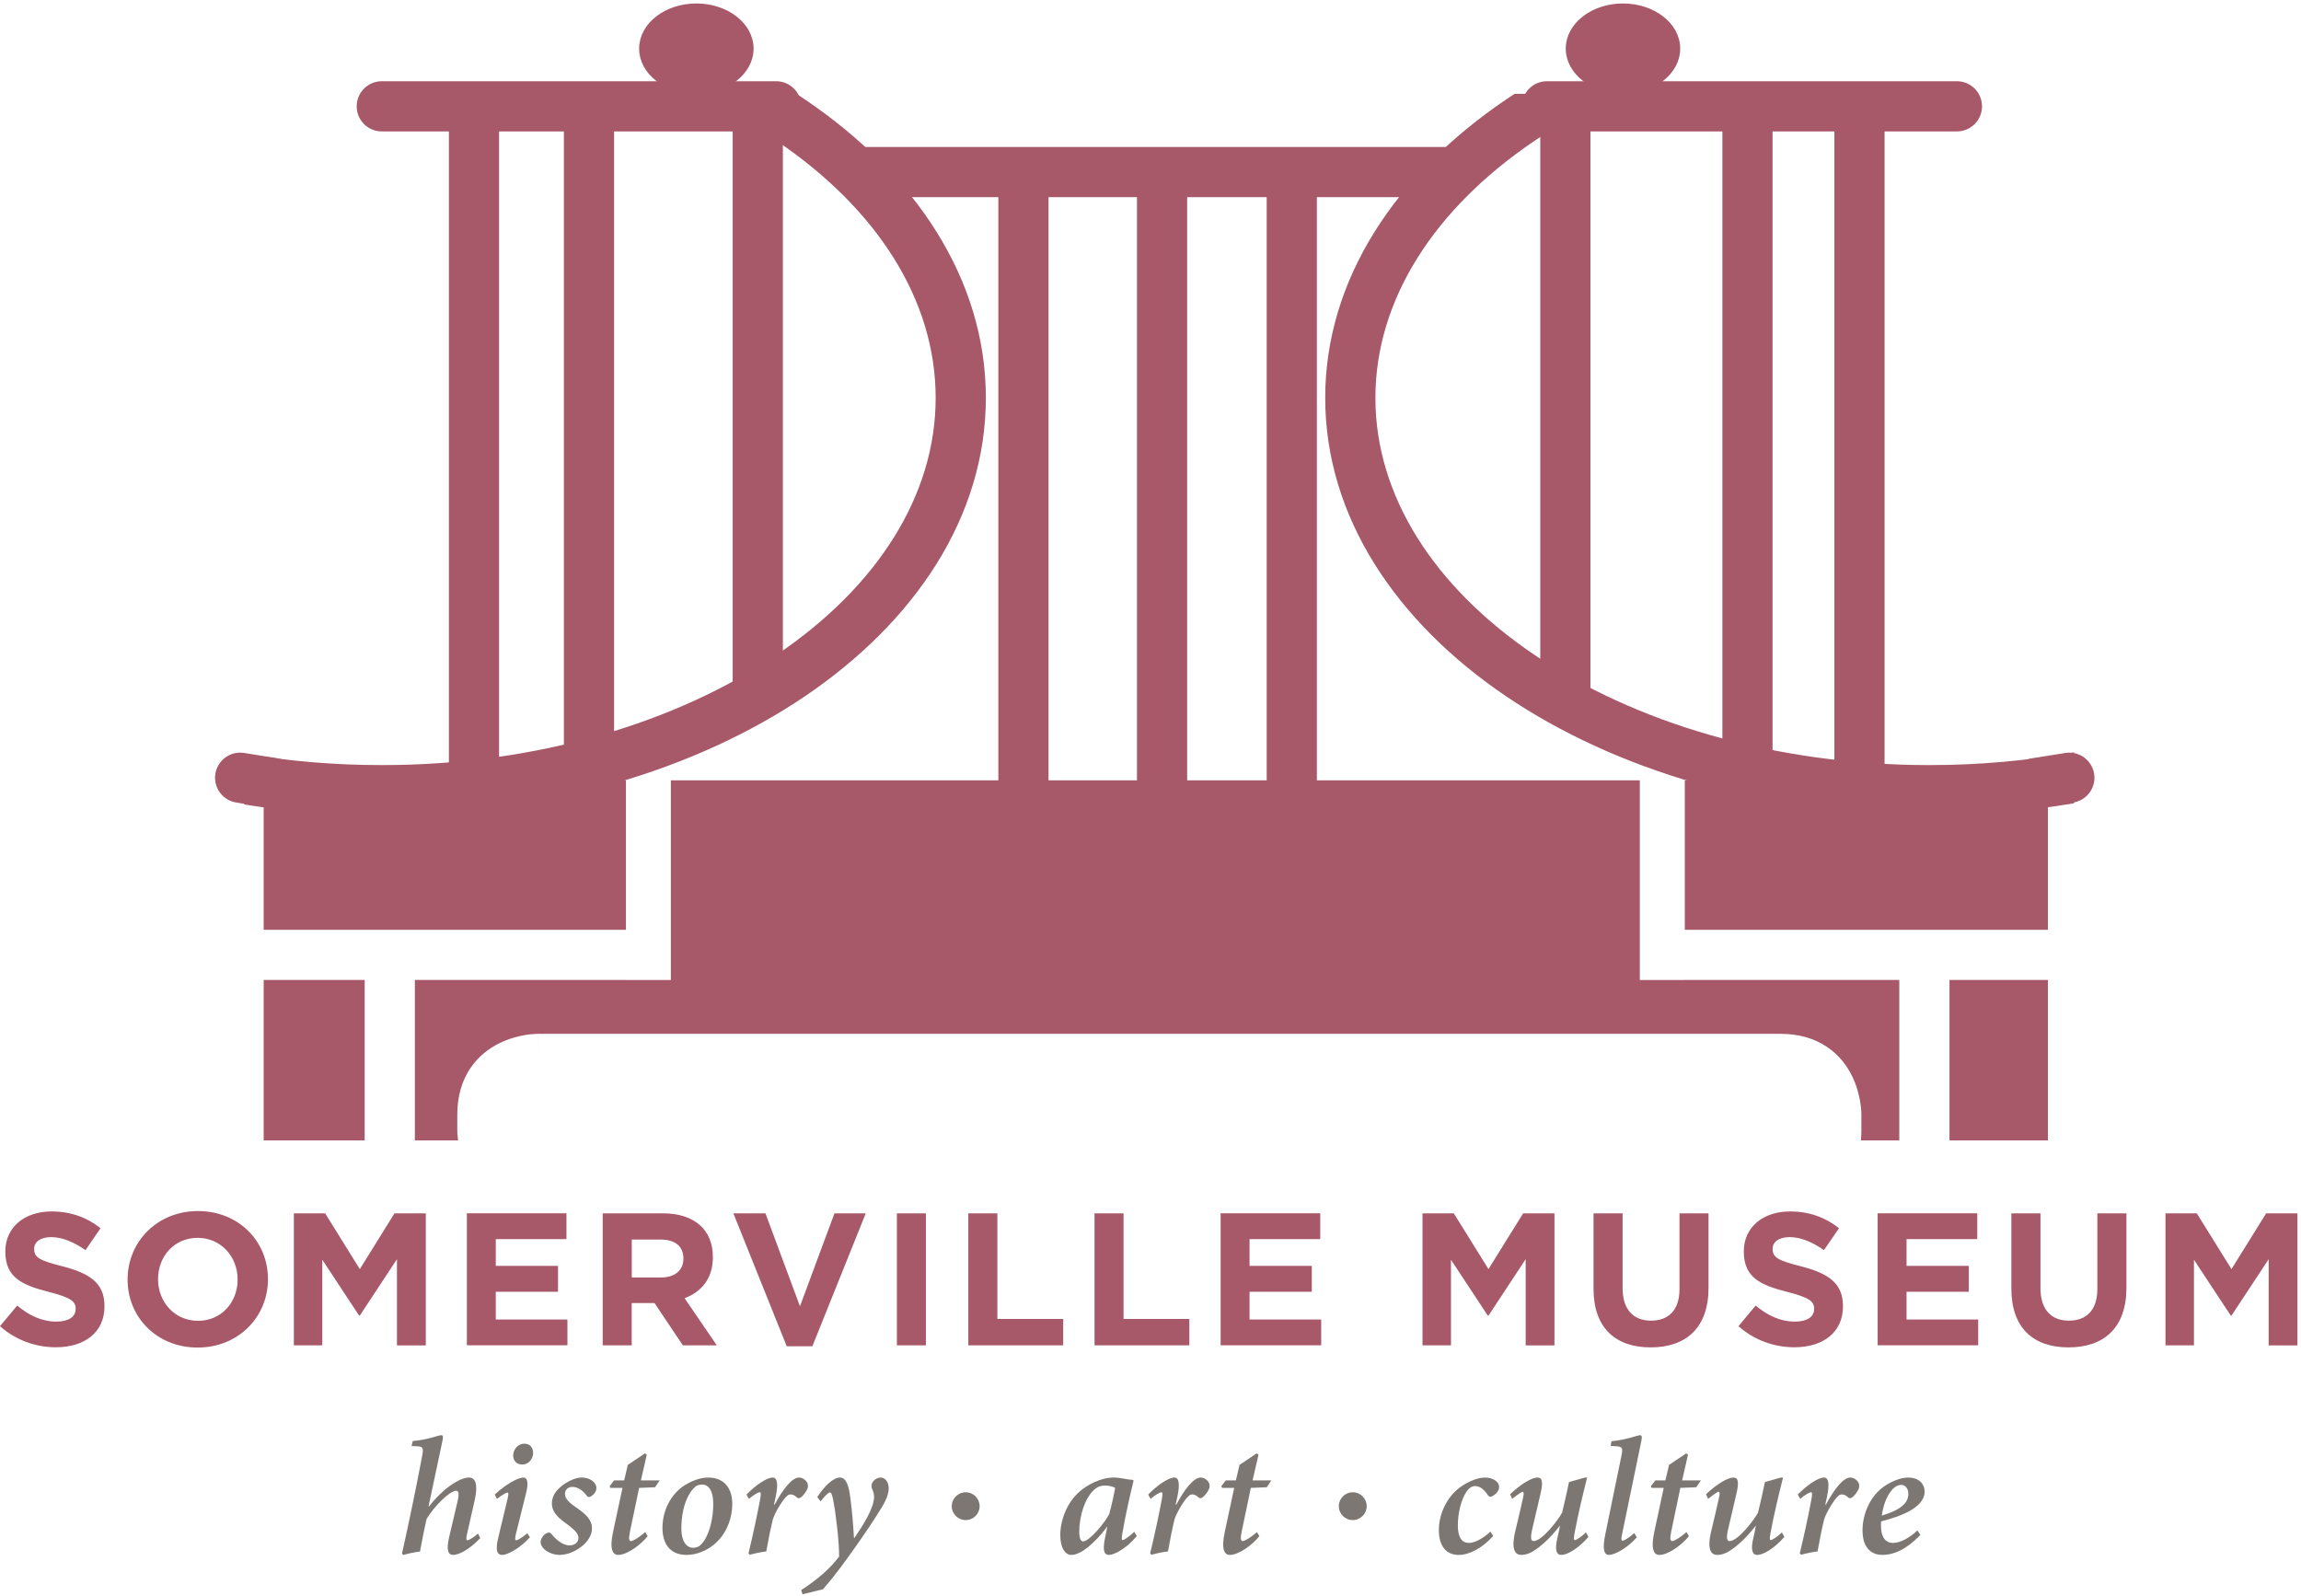
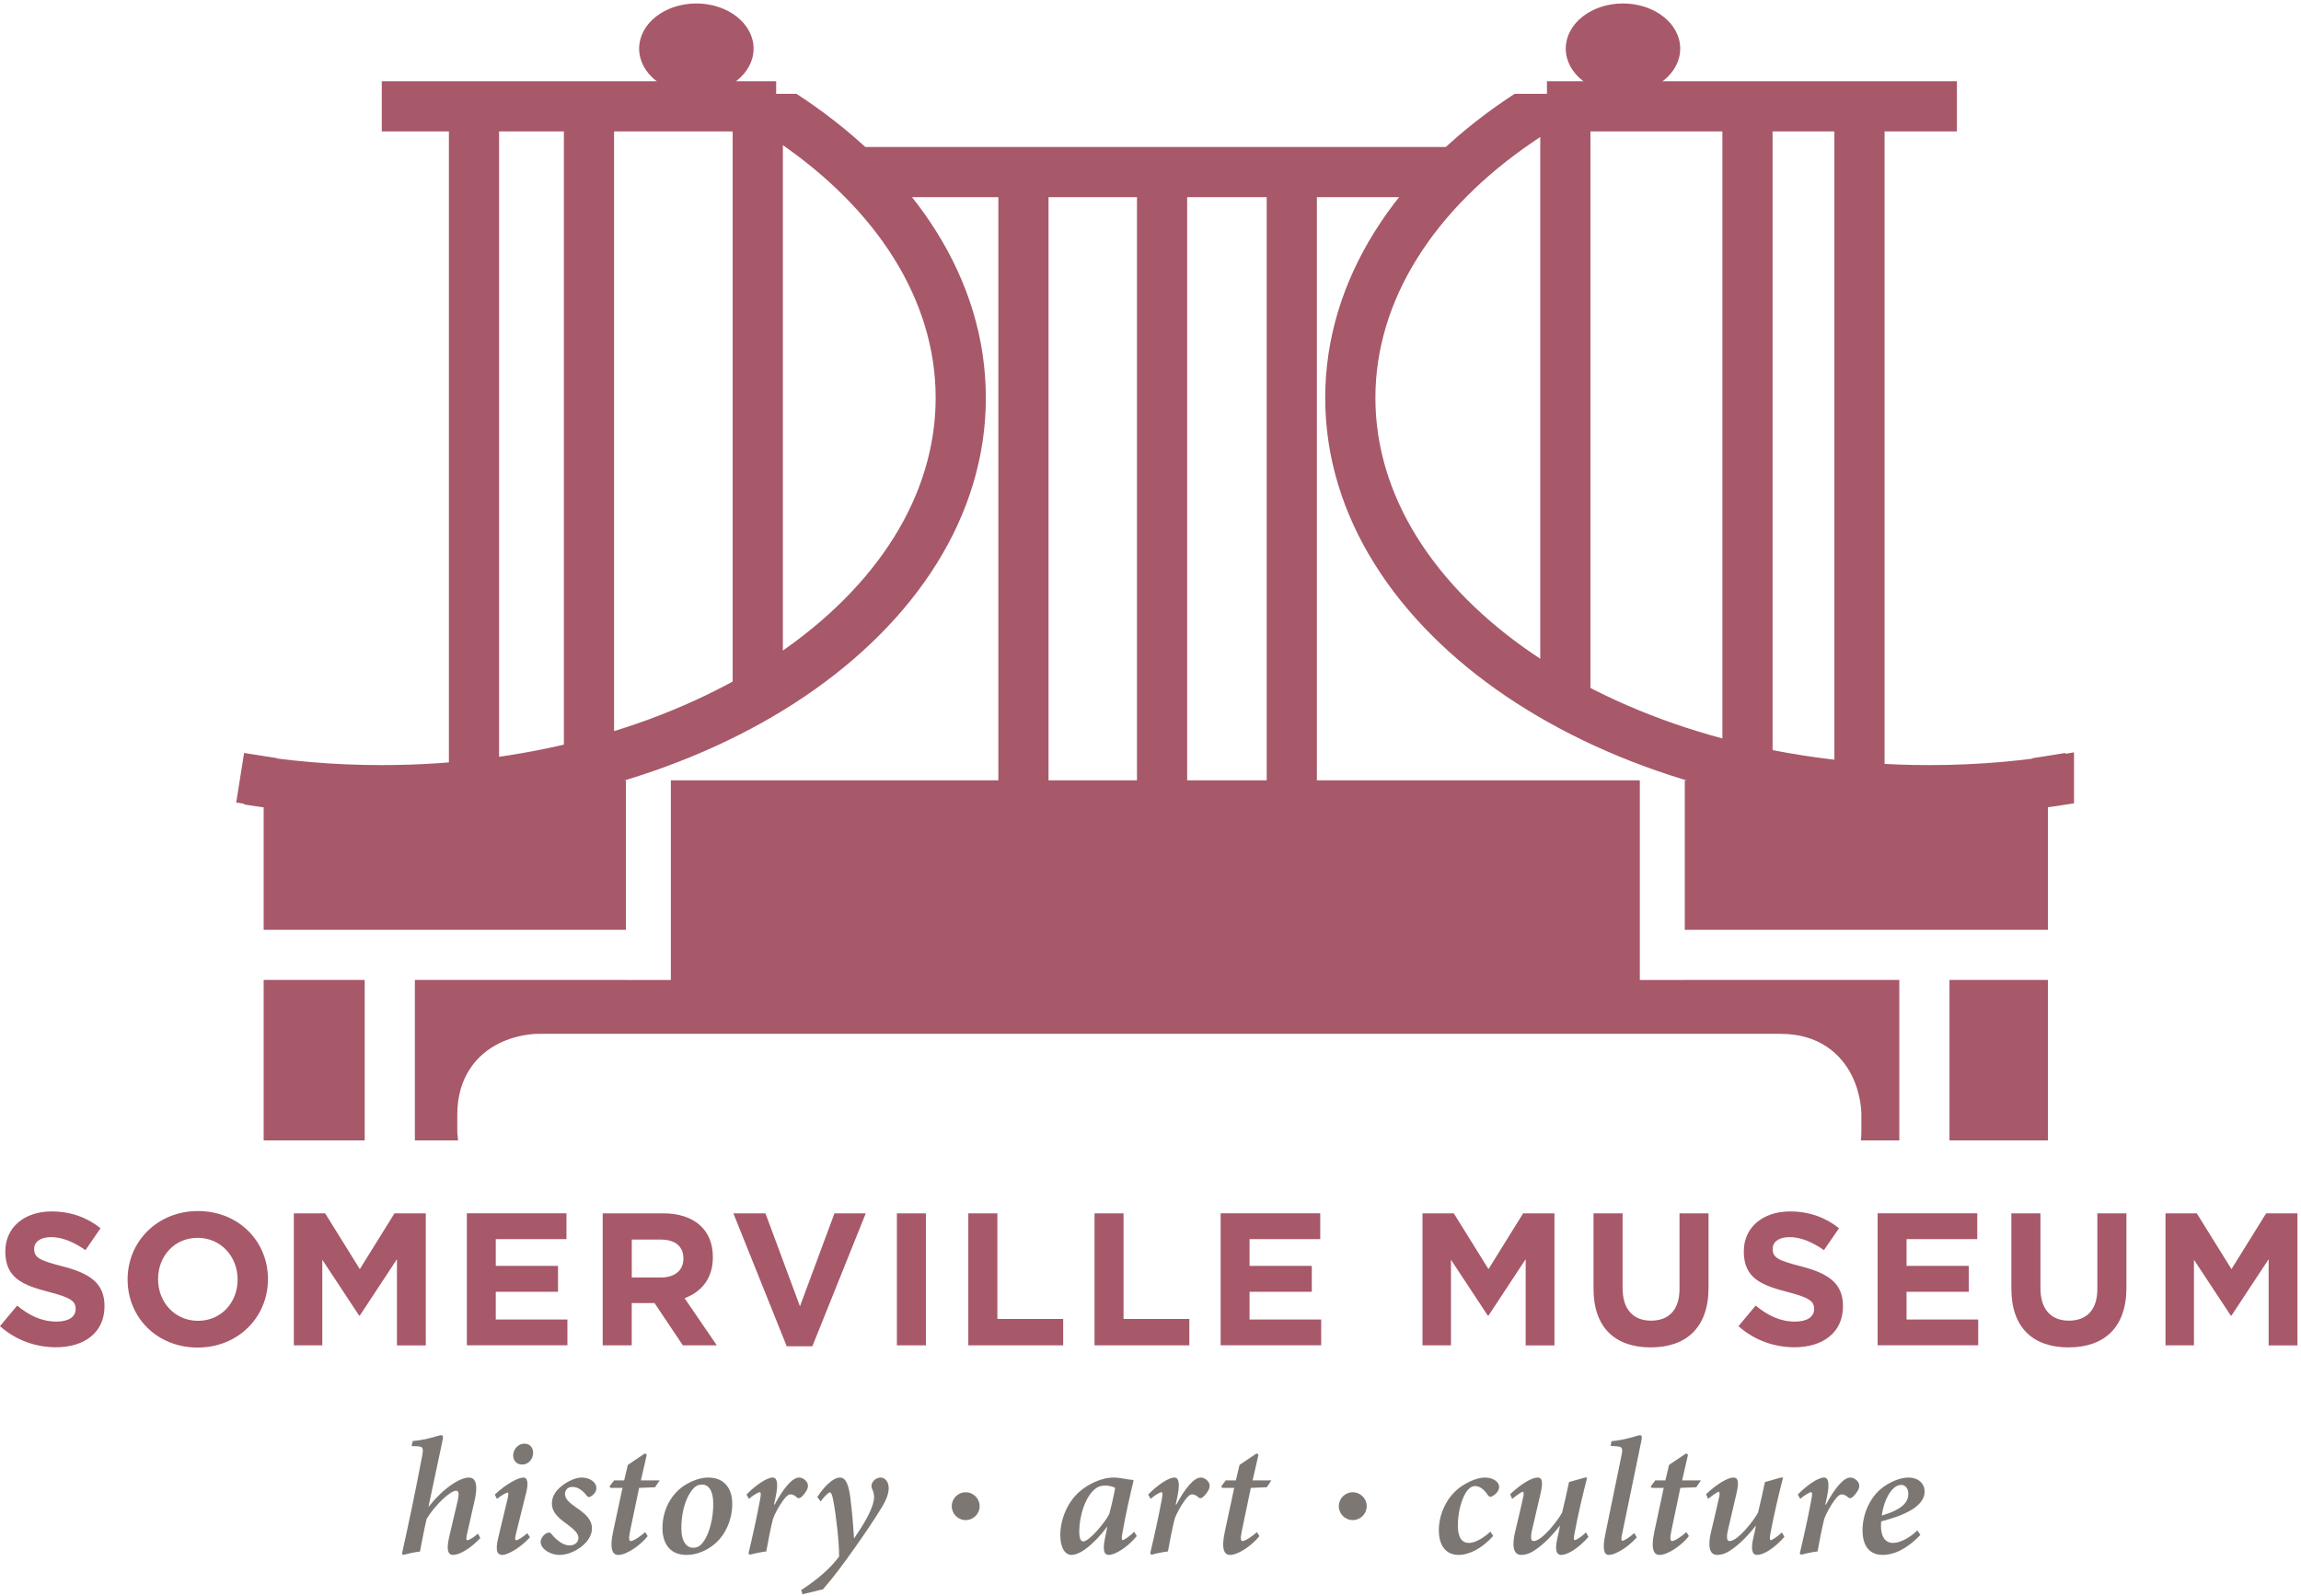
<svg xmlns="http://www.w3.org/2000/svg" width="414" height="287" viewBox="0 0 414 287" fill="none">
  <path d="M154.82 30.96H263.16M184.14 30.96V142.18M209.08 31.71V142.92M232.42 30.96V142.18" stroke="#A75869" stroke-width="9.028" />
-   <path d="M68.69 19.13H139.65M278.33 19.13H352.09" stroke="#A75869" stroke-width="9.028" stroke-linecap="round" />
+   <path d="M68.69 19.13H139.65M278.33 19.13H352.09" stroke="#A75869" stroke-width="9.028" strokeLinecap="round" />
  <path fill-rule="evenodd" clip-rule="evenodd" d="M272.512 16.88H291.357C285.807 19.382 280.661 22.242 275.994 25.406C257.959 37.629 247.464 54.039 247.464 71.59C247.464 89.14 257.959 105.546 275.993 117.764C294.003 129.965 319.136 137.656 347.12 137.656C356.144 137.656 364.872 136.856 373.16 135.363V144.527C364.805 145.939 356.082 146.684 347.12 146.684C317.573 146.684 290.622 138.58 270.929 125.239C251.261 111.914 238.436 93.03 238.436 71.59C238.436 50.151 251.261 31.262 270.929 17.932C271.451 17.578 271.979 17.227 272.512 16.88ZM143.305 16.88H124.46C130.007 19.381 135.151 22.239 139.816 25.401C157.851 37.621 168.346 54.03 168.346 71.58C168.346 89.131 157.851 105.539 139.816 117.759C121.807 129.963 96.673 137.656 68.69 137.656C60.132 137.656 51.842 136.937 43.94 135.589V144.74C51.901 146.013 60.188 146.684 68.69 146.684C98.237 146.684 125.188 138.578 144.881 125.233C164.549 111.906 177.374 93.02 177.374 71.58C177.374 50.141 164.549 31.254 144.881 17.927C144.361 17.574 143.835 17.225 143.305 16.88Z" fill="#A75869" />
  <path d="M136.34 21.39V127.38M281.64 21.39V127.38" stroke="#A75869" stroke-width="9.028" />
  <path d="M314.41 21.39V137.68M105.97 19.13V135.42" stroke="#A75869" stroke-width="9.028" />
  <path d="M125.29 16.5C130.77 16.5 135.21 13.03 135.21 8.75C135.21 4.47 130.77 1 125.29 1C119.81 1 115.37 4.47 115.37 8.75C115.37 13.03 119.81 16.5 125.29 16.5Z" fill="#A75869" />
  <path d="M125.29 16.5C130.77 16.5 135.21 13.03 135.21 8.75C135.21 4.47 130.77 1 125.29 1C119.81 1 115.37 4.47 115.37 8.75C115.37 13.03 119.81 16.5 125.29 16.5Z" stroke="#A75869" stroke-width="0.752" />
  <path d="M292.01 16.5C297.49 16.5 301.93 13.03 301.93 8.75C301.93 4.47 297.49 1 292.01 1C286.53 1 282.09 4.47 282.09 8.75C282.1 13.03 286.54 16.5 292.01 16.5Z" fill="#A75869" />
  <path d="M292.01 16.5C297.49 16.5 301.93 13.03 301.93 8.75C301.93 4.47 297.49 1 292.01 1C286.53 1 282.09 4.47 282.09 8.75C282.1 13.03 286.54 16.5 292.01 16.5Z" stroke="#A75869" stroke-width="0.752" />
  <path d="M85.28 21.39V137.68M334.56 21.37V137.66" stroke="#A75869" stroke-width="9.028" />
-   <path d="M43.21 139.93L49.18 140.88" stroke="#A75869" stroke-width="9.028" stroke-linecap="round" />
-   <path d="M372.32 139.93L366.35 140.88" stroke="#A75869" stroke-width="9.028" stroke-linecap="round" />
+   <path d="M43.21 139.93L49.18 140.88" stroke="#A75869" stroke-width="9.028" strokeLinecap="round" />
+   <path d="M372.32 139.93L366.35 140.88" stroke="#A75869" stroke-width="9.028" strokeLinecap="round" />
  <path d="M18.8 235.03V234.96C18.8 230.82 16.09 229.09 11.27 227.84C7.16 226.79 6.15 226.28 6.15 224.72V224.65C6.15 223.5 7.2 222.58 9.2 222.58C11.2 222.58 13.27 223.46 15.38 224.92L18.09 220.98C15.68 219.05 12.73 217.96 9.27 217.96C4.42 217.96 0.96 220.81 0.96 225.12V225.19C0.96 229.91 4.05 231.23 8.83 232.45C12.8 233.47 13.61 234.15 13.61 235.47V235.54C13.61 236.93 12.32 237.78 10.18 237.78C7.47 237.78 5.23 236.66 3.09 234.9L0 238.6C2.85 241.15 6.48 242.4 10.08 242.4C15.2 242.39 18.8 239.74 18.8 235.03ZM48.21 230.17V230.1C48.21 223.35 42.95 217.89 35.62 217.89C28.29 217.89 22.96 223.42 22.96 230.17V230.24C22.96 236.99 28.22 242.45 35.55 242.45C42.89 242.46 48.21 236.93 48.21 230.17ZM42.75 230.24C42.75 234.31 39.83 237.64 35.63 237.64C31.42 237.64 28.44 234.25 28.44 230.18V230.11C28.44 226.04 31.36 222.71 35.56 222.71C39.76 222.71 42.75 226.1 42.75 230.18V230.24ZM76.61 242.05V218.3H70.98L64.74 228.34L58.5 218.3H52.87V242.05H57.99V226.65L64.61 236.69H64.74L71.42 226.55V242.06H76.61V242.05ZM102.09 242.05V237.4H89.2V232.41H100.4V227.76H89.2V222.94H101.92V218.29H84V242.04H102.09V242.05ZM128.97 242.05L123.17 233.57C126.19 232.45 128.26 230.04 128.26 226.21V226.14C128.26 221.25 124.9 218.3 119.3 218.3H108.44V242.05H113.66V234.45H117.77L122.86 242.05H128.97ZM122.96 226.48C122.96 228.48 121.5 229.84 118.96 229.84H113.67V223.02H118.86C121.4 223.02 122.96 224.17 122.96 226.41V226.48ZM155.77 218.3H150.14L143.93 235.03L137.72 218.3H131.95L141.55 242.22H146.16L155.77 218.3ZM166.59 242.05V218.3H161.37V242.05H166.59ZM191.29 242.05V237.3H179.45V218.3H174.22V242.05H191.29ZM213.99 242.05V237.3H202.15V218.3H196.93V242.05H213.99ZM237.71 242.05V237.4H224.82V232.41H236.02V227.76H224.82V222.94H237.54V218.29H219.62V242.04H237.71V242.05ZM279.68 242.05V218.3H274.05L267.81 228.34L261.57 218.3H255.94V242.05H261.06V226.65L267.68 236.69H267.82L274.5 226.55V242.06H279.68V242.05ZM307.4 231.7V218.3H302.18V231.91C302.18 235.68 300.25 237.61 297.06 237.61C293.87 237.61 291.94 235.61 291.94 231.74V218.3H286.71V231.87C286.71 238.86 290.61 242.42 296.99 242.42C303.37 242.42 307.4 238.89 307.4 231.7ZM331.59 235.03V234.96C331.59 230.82 328.88 229.09 324.06 227.84C319.95 226.79 318.94 226.28 318.94 224.72V224.65C318.94 223.5 319.99 222.58 321.99 222.58C323.99 222.58 326.06 223.46 328.17 224.92L330.88 220.98C328.47 219.05 325.52 217.96 322.06 217.96C317.21 217.96 313.75 220.81 313.75 225.12V225.19C313.75 229.91 316.84 231.23 321.62 232.45C325.59 233.47 326.4 234.15 326.4 235.47V235.54C326.4 236.93 325.11 237.78 322.97 237.78C320.26 237.78 318.02 236.66 315.88 234.9L312.79 238.6C315.64 241.15 319.27 242.4 322.87 242.4C328 242.39 331.59 239.74 331.59 235.03ZM355.92 242.05V237.4H343.03V232.41H354.23V227.76H343.03V222.94H355.75V218.29H337.83V242.04H355.92V242.05ZM382.59 231.7V218.3H377.36V231.91C377.36 235.68 375.43 237.61 372.24 237.61C369.05 237.61 367.12 235.61 367.12 231.74V218.3H361.89V231.87C361.89 238.86 365.79 242.42 372.17 242.42C378.55 242.42 382.59 238.89 382.59 231.7ZM413.36 242.05V218.3H407.73L401.49 228.34L395.25 218.3H389.62V242.05H394.74V226.65L401.36 236.69H401.5L408.18 226.55V242.06H413.36V242.05Z" fill="#A75869" />
  <path d="M86.42 276.73C84.52 278.74 82.59 279.76 81.53 279.76C80.65 279.76 80.26 278.95 80.81 276.55L82.35 270.01C82.65 268.72 82.5 268.21 82.08 268.21C80.96 268.21 78.25 270.85 76.77 273.25C76.41 274.72 75.86 277.57 75.56 279.16C74.56 279.25 73.48 279.52 72.54 279.76L72.33 279.52C73.6 273.79 74.81 268.03 75.98 261.82C76.25 260.35 76.01 260.23 74.77 260.2L74.05 260.17L74.26 259.27C77.07 259.03 78.88 258.22 79.36 258.22C79.72 258.22 79.78 258.46 79.6 259.27L77.1 271.06H77.16C79.03 268.69 80.78 267.34 82.05 266.62C82.8 266.17 83.71 265.84 84.37 265.84C85.12 265.84 86.24 266.32 85.37 270.07L84.04 275.95C83.83 276.85 83.89 277.12 84.1 277.12C84.37 277.12 85.28 276.58 86 275.92L86.42 276.73Z" fill="#7D7773" />
  <path d="M95.35 276.58C93.63 278.5 91.34 279.76 90.37 279.76C89.59 279.76 89.01 279.19 89.65 276.64L91.34 269.59C91.49 268.84 91.52 268.57 91.34 268.54C91.07 268.54 90.19 269.05 89.41 269.68L89.02 268.9C91.01 267.04 93.19 265.84 94.18 265.84C94.96 265.84 95.09 266.95 94.66 268.6L92.82 276.01C92.61 276.82 92.67 277.12 92.88 277.12C93.18 277.12 94.06 276.55 94.87 275.86L95.35 276.58ZM94.38 259.75C95.41 259.75 95.92 260.53 95.92 261.4C95.92 262.48 95.11 263.5 93.96 263.5C93.02 263.5 92.33 262.87 92.33 261.85C92.33 260.95 93.05 259.75 94.35 259.75H94.38Z" fill="#7D7773" />
  <path d="M104.67 265.84C106.18 265.84 107.3 266.74 107.3 267.7C107.33 268.27 106.94 268.84 106.36 269.2C106.03 269.44 105.76 269.38 105.58 269.11C104.95 268.3 104.1 267.52 102.98 267.52C102.2 267.52 101.65 268.03 101.65 268.81C101.65 269.71 102.59 270.49 103.73 271.27C105.48 272.47 106.51 273.49 106.51 274.99C106.51 277.54 103.19 279.76 100.65 279.76C99.05 279.76 97.3 278.71 97.27 277.45C97.27 276.82 97.75 276.19 98.27 275.89C98.72 275.65 98.96 275.68 99.21 275.98C100.21 277.24 101.44 278.05 102.47 278.05C103.41 278.05 104.07 277.48 104.07 276.7C104.07 276.07 103.68 275.47 102.2 274.36C100.84 273.37 99.3 272.29 99.3 270.52C99.3 269.5 99.69 268.45 101.08 267.34C102.14 266.5 103.56 265.84 104.64 265.84H104.67Z" fill="#7D7773" />
  <path d="M117.86 267.58L114.99 267.7L113.36 275.5C113.06 276.88 113.21 277.27 113.51 277.27C113.96 277.27 115.32 276.37 116.08 275.65L116.53 276.37C115.44 277.81 112.88 279.76 111.22 279.76C110.25 279.76 109.62 278.77 110.31 275.59L112 267.7H109.83L109.68 267.4L110.49 266.35H112.3L112.96 263.56L116.04 261.49L116.37 261.73L115.31 266.35H118.69L117.86 267.58Z" fill="#7D7773" />
  <path d="M127.43 265.84C130.24 265.84 131.75 267.7 131.75 270.58C131.75 273.19 130.69 276.04 128.52 277.84C127.22 278.95 125.35 279.76 123.54 279.76C120.19 279.76 119.19 277.27 119.19 274.93C119.19 271.03 121.36 268.15 123.72 266.92C124.9 266.26 126.26 265.84 127.4 265.84H127.43ZM126.31 267.1C126.04 267.1 125.71 267.16 125.43 267.28C124.49 267.73 122.59 270.22 122.59 275.05C122.59 277.3 123.53 278.47 124.67 278.47C125.03 278.47 125.24 278.41 125.52 278.32C126.85 277.78 128.33 274.6 128.33 270.52C128.33 268.15 127.45 267.1 126.34 267.1H126.31Z" fill="#7D7773" />
  <path d="M139.38 270.7C140.86 267.94 142.49 265.84 143.76 265.84C144.3 265.84 144.85 266.17 145.15 266.62C145.48 267.1 145.42 267.73 145.06 268.27C144.73 268.81 144.43 269.14 144.09 269.41C143.82 269.59 143.58 269.62 143.37 269.41C143.01 269.05 142.59 268.87 142.22 268.87C141.92 268.87 141.56 269.05 140.92 269.92C140.17 270.94 139.38 272.35 139.05 273.37C138.63 275.11 138.17 277.39 137.87 279.13C136.9 279.25 135.73 279.49 134.91 279.73L134.67 279.49C135.42 276.34 136.15 273.04 136.75 269.83C136.93 268.87 136.93 268.48 136.69 268.48C136.42 268.48 135.39 269.08 134.76 269.68L134.31 268.9C136 267.16 137.99 265.84 139.02 265.84C139.86 265.84 140.05 266.98 139.56 269.32L139.26 270.7H139.38Z" fill="#7D7773" />
  <path d="M153.71 276.73C155.19 274.54 157.27 271.39 157.27 269.26C157.24 268.54 157 268.09 156.85 267.73C156.76 267.4 156.79 267.07 156.94 266.77C157.24 266.23 157.85 265.84 158.45 265.84C159.17 265.84 159.87 266.5 159.9 267.73C159.9 268.57 159.57 269.65 158.75 271.03C157.39 273.31 155.34 276.31 153.65 278.68C151.87 281.2 150.03 283.72 148.07 285.94L144.39 286.84L144.15 286.09C147.32 284.02 149.37 282.16 150.97 280.06C151 277.66 150.46 272.77 149.94 270.04C149.73 268.84 149.52 268.51 149.31 268.51C149.1 268.51 148.46 269.05 147.65 270.13L147.05 269.35C148.23 267.49 149.89 265.84 151.12 265.84C152.12 265.84 152.69 266.92 153.02 269.68C153.32 272.08 153.5 274.21 153.65 276.73H153.71Z" fill="#7D7773" />
  <path d="M204.53 276.37C202.63 278.65 200.46 279.76 199.52 279.76C198.86 279.76 198.28 279.34 198.8 276.79L199.22 274.75H199.13C198.04 276.28 196.84 277.45 195.84 278.29C194.9 279.07 193.73 279.76 192.76 279.76C191.7 279.76 190.77 278.56 190.77 276.19C190.77 273.28 192.13 270.19 194.21 268.39C195.63 267.13 198.07 265.84 200.34 265.84H200.37C200.97 265.84 201.61 265.93 202.27 266.05C202.87 266.17 203.36 266.23 203.81 266.26L203.96 266.38C203.39 268.72 202.57 272.23 201.94 275.86C201.76 276.79 201.82 277.09 202 277.09C202.27 277.09 203.33 276.34 204.08 275.59L204.53 276.37ZM198.83 267.28C198.17 267.28 197.65 267.43 197.2 267.76C195.24 269.17 194.18 272.83 194.18 275.53C194.18 276.79 194.45 277.33 194.9 277.33C195.99 277.33 198.91 273.82 199.58 272.38C199.97 271 200.49 268.63 200.64 267.7C200.25 267.46 199.49 267.28 198.86 267.28H198.83Z" fill="#7D7773" />
  <path d="M211.65 270.7C213.13 267.94 214.76 265.84 216.03 265.84C216.57 265.84 217.12 266.17 217.42 266.62C217.75 267.1 217.69 267.73 217.33 268.27C217 268.81 216.7 269.14 216.36 269.41C216.09 269.59 215.85 269.62 215.64 269.41C215.28 269.05 214.86 268.87 214.49 268.87C214.19 268.87 213.83 269.05 213.19 269.92C212.44 270.94 211.65 272.35 211.32 273.37C210.9 275.11 210.44 277.39 210.14 279.13C209.17 279.25 208 279.49 207.18 279.73L206.94 279.49C207.69 276.34 208.42 273.04 209.02 269.83C209.2 268.87 209.2 268.48 208.96 268.48C208.69 268.48 207.66 269.08 207.03 269.68L206.58 268.9C208.27 267.16 210.26 265.84 211.29 265.84C212.13 265.84 212.32 266.98 211.83 269.32L211.53 270.7H211.65Z" fill="#7D7773" />
  <path d="M227.92 267.58L225.05 267.7L223.42 275.5C223.12 276.88 223.27 277.27 223.57 277.27C224.02 277.27 225.38 276.37 226.14 275.65L226.59 276.37C225.5 277.81 222.94 279.76 221.28 279.76C220.31 279.76 219.68 278.77 220.37 275.59L222.06 267.7H219.89L219.74 267.4L220.55 266.35H222.36L223.02 263.56L226.1 261.49L226.43 261.73L225.37 266.35H228.75L227.92 267.58Z" fill="#7D7773" />
  <path d="M268.66 276.34C266.67 278.59 264.31 279.76 262.44 279.76C260.21 279.76 258.88 278.17 258.88 275.29C258.88 272.77 260 269.92 262.11 268.06C263.41 266.92 265.55 265.84 267.18 265.84C268.57 265.84 269.72 266.56 269.72 267.49C269.75 268.03 269.39 268.69 268.54 269.17C268.24 269.38 267.97 269.35 267.73 269.05C266.98 267.88 266.19 267.37 265.38 267.37C264.66 267.37 264.02 267.97 263.51 268.96C262.82 270.28 262.3 272.32 262.3 274.48C262.3 276.64 263.05 277.6 264.29 277.6C265.68 277.6 267.43 276.28 268.15 275.56L268.66 276.34Z" fill="#7D7773" />
  <path d="M285.8 276.52C283.87 278.71 281.94 279.76 280.91 279.76C280.03 279.76 279.7 278.86 280.22 276.67C280.4 275.92 280.55 275.23 280.67 274.51H280.64C278.83 276.88 277.05 278.35 275.93 279.04C275.21 279.52 274.42 279.76 273.73 279.76C272.85 279.76 271.77 279.19 272.61 275.59C273.09 273.61 273.55 271.63 274 269.62C274.21 268.72 274.18 268.51 274 268.39C273.76 268.39 272.91 269.02 272.07 269.68L271.71 268.84C273.58 267.04 275.6 265.84 276.63 265.84C277.45 265.84 277.69 266.53 277.17 268.75C276.66 270.94 276.14 273.19 275.63 275.35C275.33 276.76 275.48 277.27 275.93 277.27C277.41 277.27 280.25 273.64 281.06 272.14C281.48 270.4 281.91 268.54 282.3 266.65L285.17 265.84H285.56C284.78 268.93 283.99 272.17 283.3 275.83C283.12 276.82 283.15 277.09 283.36 277.09C283.6 277.09 284.6 276.46 285.35 275.71L285.8 276.52Z" fill="#7D7773" />
  <path d="M294.49 276.61C292.68 278.62 290.48 279.76 289.48 279.76C288.76 279.76 288.18 279.1 288.85 275.95C289.82 271.27 290.75 266.62 291.72 261.97C292.05 260.47 291.9 260.26 290.63 260.2L289.79 260.14L289.94 259.3C292.66 259.06 294.62 258.22 295.07 258.22C295.43 258.22 295.46 258.52 295.31 259.27C294.16 264.85 292.99 270.43 291.84 276.07C291.63 276.91 291.72 277.21 291.93 277.21C292.2 277.21 293.23 276.58 294.04 275.83L294.49 276.61Z" fill="#7D7773" />
  <path d="M305.2 267.58L302.33 267.7L300.7 275.5C300.4 276.88 300.55 277.27 300.85 277.27C301.3 277.27 302.66 276.37 303.42 275.65L303.87 276.37C302.78 277.81 300.22 279.76 298.56 279.76C297.59 279.76 296.96 278.77 297.65 275.59L299.34 267.7H297.17L297.02 267.4L297.83 266.35H299.64L300.3 263.56L303.38 261.49L303.71 261.73L302.65 266.35H306.03L305.2 267.58Z" fill="#7D7773" />
  <path d="M321.05 276.52C319.12 278.71 317.19 279.76 316.16 279.76C315.28 279.76 314.95 278.86 315.47 276.67C315.65 275.92 315.8 275.23 315.92 274.51H315.89C314.08 276.88 312.3 278.35 311.18 279.04C310.46 279.52 309.67 279.76 308.98 279.76C308.1 279.76 307.02 279.19 307.86 275.59C308.34 273.61 308.8 271.63 309.25 269.62C309.46 268.72 309.43 268.51 309.25 268.39C309.01 268.39 308.16 269.02 307.32 269.68L306.96 268.84C308.83 267.04 310.85 265.84 311.88 265.84C312.7 265.84 312.94 266.53 312.42 268.75C311.91 270.94 311.39 273.19 310.88 275.35C310.58 276.76 310.73 277.27 311.18 277.27C312.66 277.27 315.5 273.64 316.31 272.14C316.73 270.4 317.16 268.54 317.55 266.65L320.42 265.84H320.81C320.03 268.93 319.24 272.17 318.55 275.83C318.37 276.82 318.4 277.09 318.61 277.09C318.85 277.09 319.85 276.46 320.6 275.71L321.05 276.52Z" fill="#7D7773" />
  <path d="M328.53 270.7C330.01 267.94 331.64 265.84 332.91 265.84C333.45 265.84 334 266.17 334.3 266.62C334.63 267.1 334.57 267.73 334.21 268.27C333.88 268.81 333.58 269.14 333.24 269.41C332.97 269.59 332.73 269.62 332.52 269.41C332.16 269.05 331.73 268.87 331.37 268.87C331.07 268.87 330.71 269.05 330.07 269.92C329.32 270.94 328.53 272.35 328.2 273.37C327.78 275.11 327.32 277.39 327.02 279.13C326.05 279.25 324.88 279.49 324.06 279.73L323.82 279.49C324.57 276.34 325.3 273.04 325.9 269.83C326.08 268.87 326.08 268.48 325.84 268.48C325.57 268.48 324.54 269.08 323.91 269.68L323.46 268.9C325.15 267.16 327.14 265.84 328.17 265.84C329.02 265.84 329.2 266.98 328.71 269.32L328.41 270.7H328.53Z" fill="#7D7773" />
  <path d="M345.52 276.16C342.83 278.95 340.54 279.76 338.7 279.76C337.04 279.76 335.11 278.86 335.11 275.32C335.11 272.5 336.38 269.44 338.67 267.67C339.91 266.71 341.81 265.84 343.32 265.84C345.28 265.84 346.28 267.01 346.28 268.36C346.28 271.42 341.45 272.95 338.46 273.73C338.43 274.06 338.43 274.33 338.43 274.57C338.43 276.13 338.97 277.6 340.6 277.6C341.81 277.6 343.53 276.76 344.98 275.35L345.52 276.16ZM342.08 267.16C341.75 267.16 341.36 267.28 341.05 267.49C340.33 267.94 339 269.53 338.58 272.68C342.2 271.6 343.35 270.31 343.35 268.78C343.35 267.64 342.66 267.16 342.11 267.16H342.08Z" fill="#7D7773" />
  <path d="M173.75 273.49C175.136 273.49 176.26 272.371 176.26 270.99C176.26 269.609 175.136 268.49 173.75 268.49C172.364 268.49 171.24 269.609 171.24 270.99C171.24 272.371 172.364 273.49 173.75 273.49Z" fill="#7D7773" />
  <path d="M243.39 273.49C244.776 273.49 245.9 272.371 245.9 270.99C245.9 269.609 244.776 268.49 243.39 268.49C242.004 268.49 240.88 269.609 240.88 270.99C240.88 272.371 242.004 273.49 243.39 273.49Z" fill="#7D7773" />
  <path fill-rule="evenodd" clip-rule="evenodd" d="M47.44 167.286V140.4H112.62V167.286H47.44ZM120.7 176.32V140.4H295.04V176.32H303.13V176.314H341.726V205.18H334.817C334.875 204.598 334.904 203.998 334.904 203.38V200.52H330.39C334.904 200.52 334.904 200.518 334.904 200.516V200.511V200.5L334.904 200.477L334.903 200.419C334.903 200.375 334.901 200.321 334.899 200.257C334.895 200.131 334.887 199.966 334.873 199.769C334.845 199.375 334.791 198.843 334.687 198.215C334.481 196.982 334.062 195.269 333.178 193.501C332.285 191.716 330.875 189.793 328.675 188.326C326.448 186.841 323.68 186.006 320.39 186.006H96.79V190.52C96.79 186.006 96.788 186.006 96.785 186.006H96.781L96.77 186.006L96.747 186.006L96.689 186.007C96.645 186.007 96.591 186.009 96.527 186.011C96.401 186.015 96.236 186.023 96.039 186.037C95.645 186.065 95.113 186.119 94.485 186.223C93.252 186.429 91.539 186.848 89.771 187.732C87.986 188.625 86.063 190.035 84.597 192.235C83.111 194.463 82.276 197.23 82.276 200.52V203.38H86.79C82.276 203.38 82.276 203.382 82.276 203.385V203.389L82.276 203.4L82.276 203.423L82.277 203.482C82.277 203.525 82.279 203.579 82.281 203.643C82.285 203.769 82.293 203.934 82.307 204.131C82.327 204.414 82.361 204.769 82.417 205.18H74.644V176.314H112.62V176.32H120.7ZM303.13 167.286H368.46V140.4H303.13V167.286ZM47.44 176.314V205.18H65.616V176.314H47.44ZM350.754 205.18H368.46V176.314H350.754V205.18Z" fill="#A75869" />
</svg>
